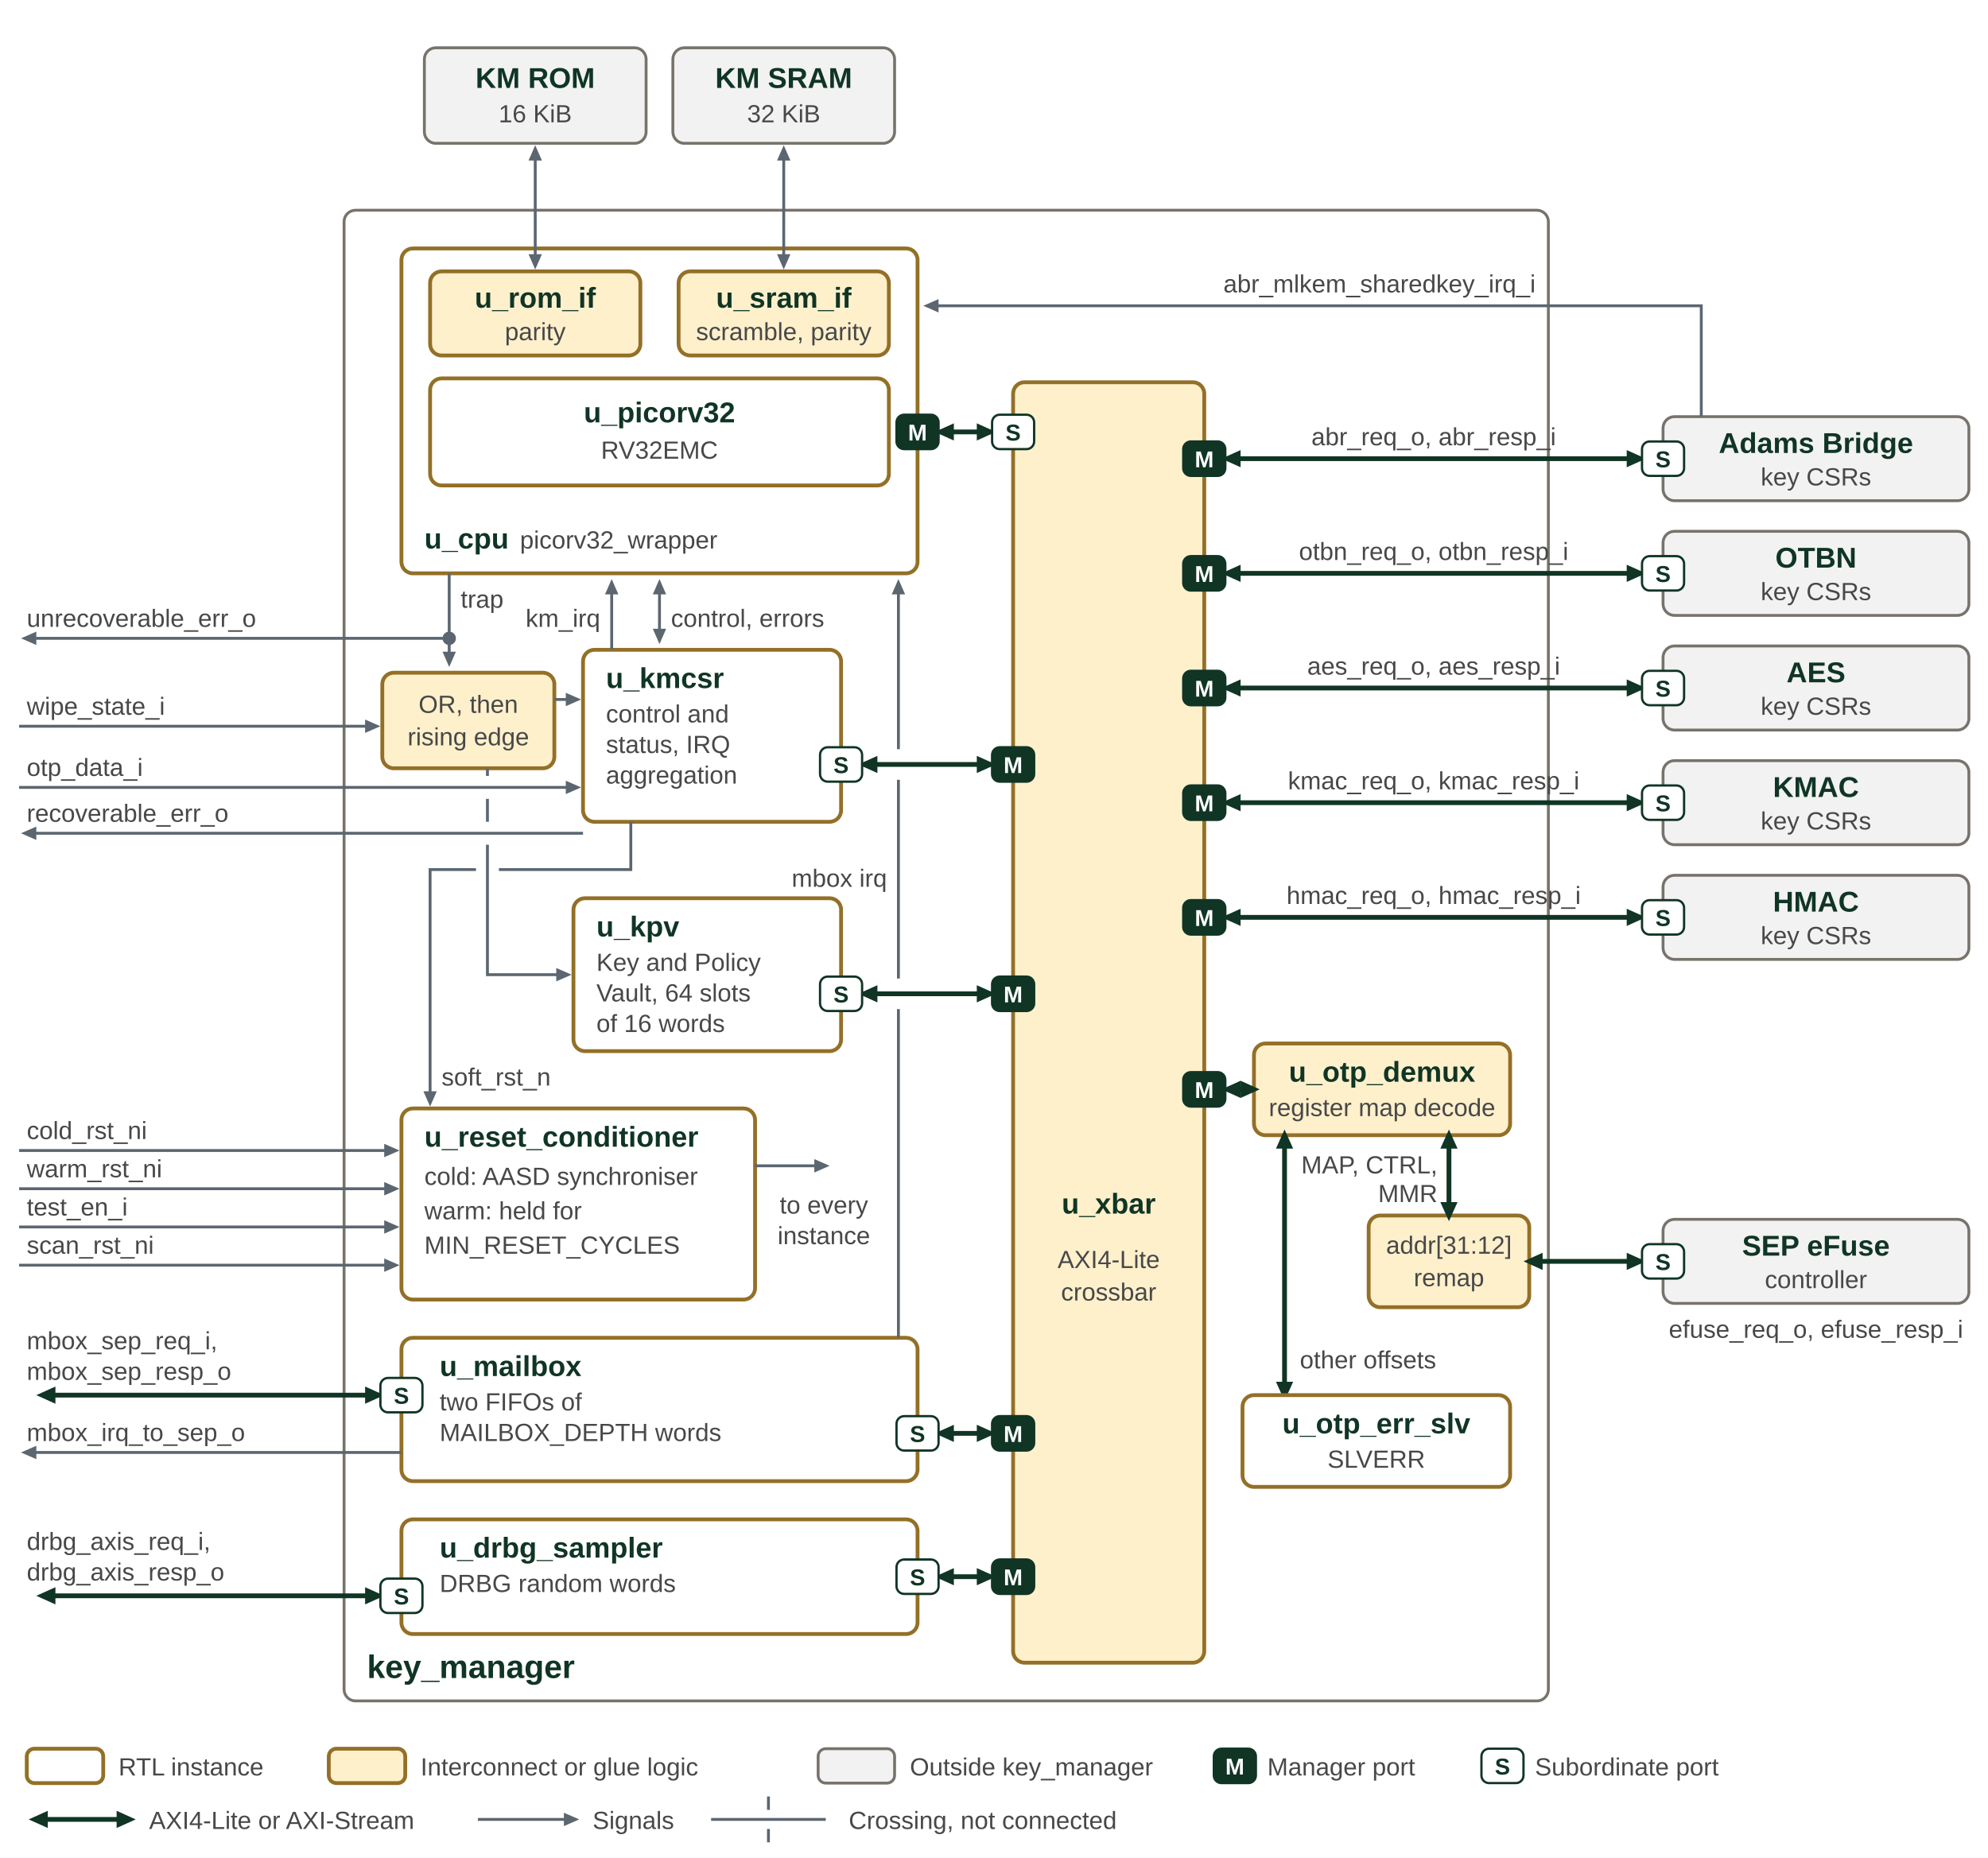
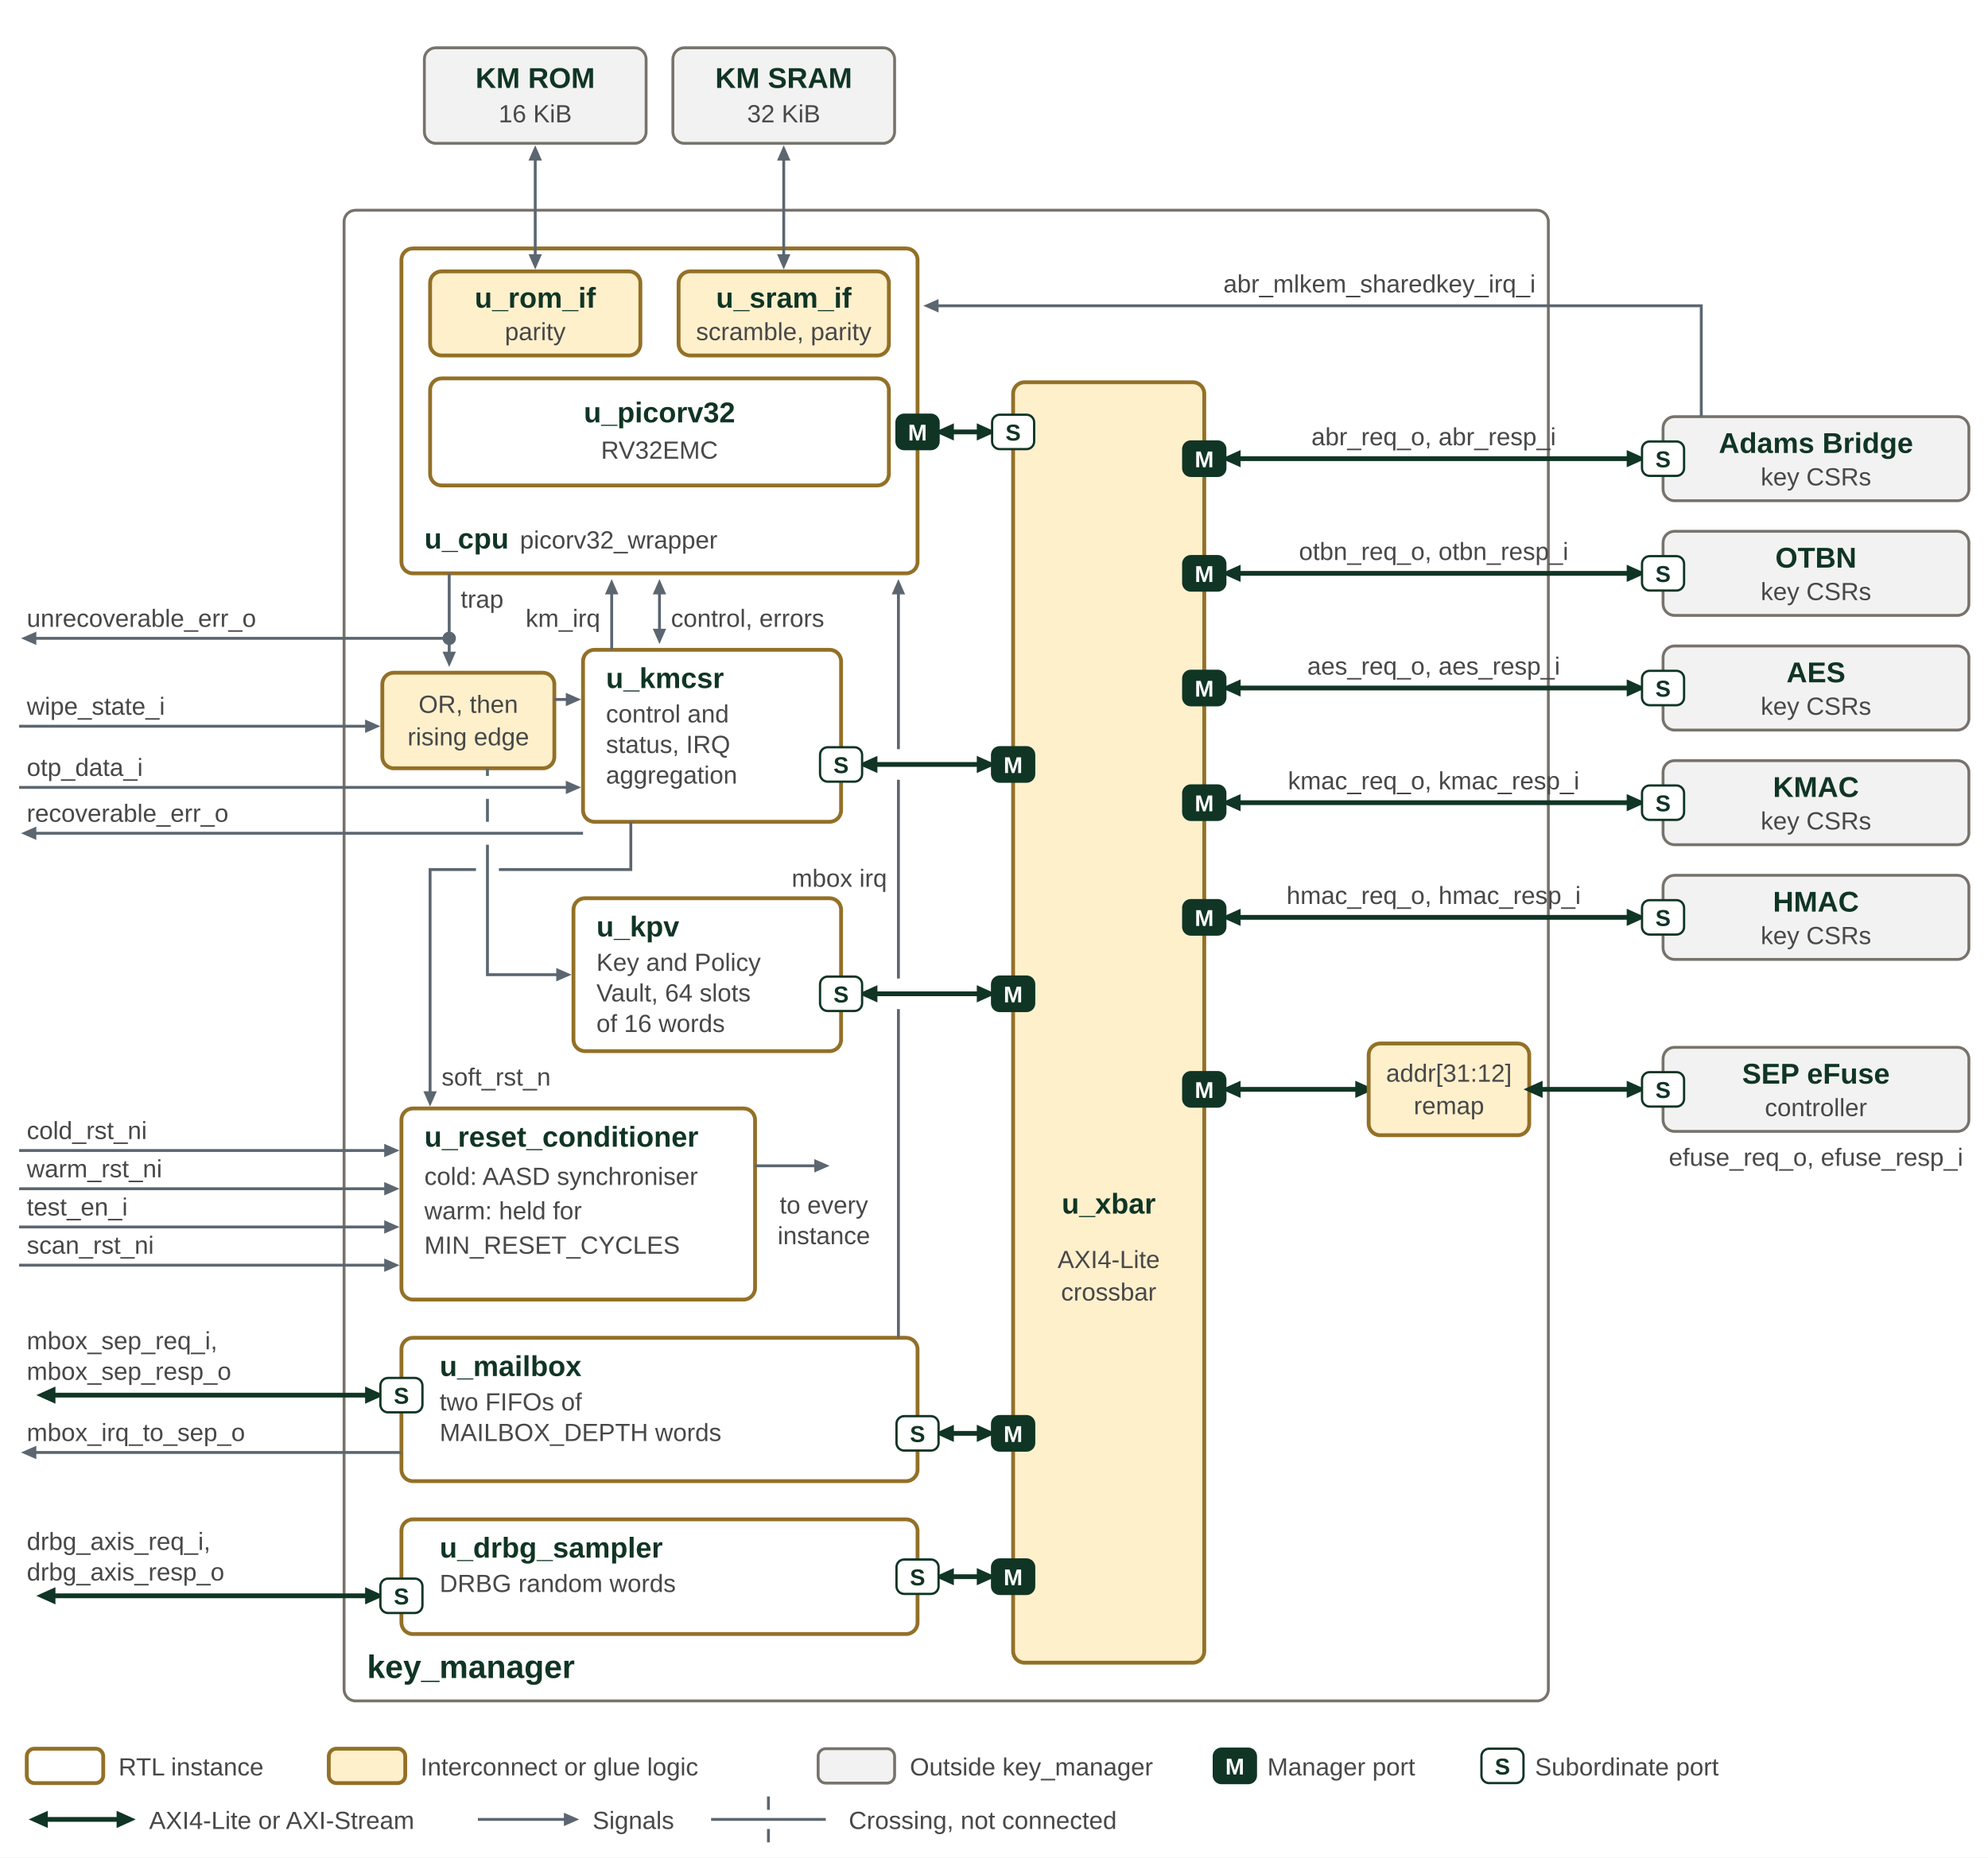
<svg xmlns="http://www.w3.org/2000/svg" width="1040" height="972" viewBox="0 0 1040 972" role="img" aria-labelledby="title desc">
  <defs>
    <marker id="ae" markerUnits="userSpaceOnUse" markerWidth="10" markerHeight="9" refX="7" refY="4.5" orient="auto">
      <path d="M0,0 L10,4.5 L0,9 Z" fill="#103525" />
    </marker>
    <marker id="as" markerUnits="userSpaceOnUse" markerWidth="10" markerHeight="9" refX="3" refY="4.5" orient="auto">
      <path d="M10,0 L0,4.5 L10,9 Z" fill="#103525" />
    </marker>
    <marker id="ge" markerUnits="userSpaceOnUse" markerWidth="8" markerHeight="7" refX="5" refY="3.5" orient="auto">
      <path d="M0,0 L8,3.5 L0,7 Z" fill="#5b6670" />
    </marker>
    <marker id="gs" markerUnits="userSpaceOnUse" markerWidth="8" markerHeight="7" refX="3" refY="3.5" orient="auto">
      <path d="M8,0 L0,3.5 L8,7 Z" fill="#5b6670" />
    </marker>
    <marker id="je" markerUnits="userSpaceOnUse" markerWidth="8" markerHeight="7" refX="5" refY="3.5" orient="auto">
      <path d="M0,0 L8,3.5 L0,7 Z" fill="#42759b" />
    </marker>
    <marker id="js" markerUnits="userSpaceOnUse" markerWidth="8" markerHeight="7" refX="3" refY="3.5" orient="auto">
      <path d="M8,0 L0,3.5 L8,7 Z" fill="#42759b" />
    </marker>
    <marker id="m-smu" markerUnits="userSpaceOnUse" markerWidth="8" markerHeight="7" refX="5" refY="3.5" orient="auto">
      <path d="M0,0 L8,3.5 L0,7 Z" fill="#103525" />
    </marker>
    <marker id="m-ref" markerUnits="userSpaceOnUse" markerWidth="8" markerHeight="7" refX="5" refY="3.5" orient="auto">
      <path d="M0,0 L8,3.5 L0,7 Z" fill="#2f7f79" />
    </marker>
    <marker id="m-per" markerUnits="userSpaceOnUse" markerWidth="8" markerHeight="7" refX="5" refY="3.5" orient="auto">
      <path d="M0,0 L8,3.5 L0,7 Z" fill="#937027" />
    </marker>
    <marker id="m-tel" markerUnits="userSpaceOnUse" markerWidth="8" markerHeight="7" refX="5" refY="3.5" orient="auto">
      <path d="M0,0 L8,3.5 L0,7 Z" fill="#664488" />
    </marker>
    <marker id="m-wdt" markerUnits="userSpaceOnUse" markerWidth="8" markerHeight="7" refX="5" refY="3.5" orient="auto">
      <path d="M0,0 L8,3.5 L0,7 Z" fill="#77736b" />
    </marker>
    <marker id="m-rosc" markerUnits="userSpaceOnUse" markerWidth="8" markerHeight="7" refX="5" refY="3.5" orient="auto">
      <path d="M0,0 L8,3.5 L0,7 Z" fill="#336633" />
    </marker>
    <marker id="m-jtag" markerUnits="userSpaceOnUse" markerWidth="8" markerHeight="7" refX="5" refY="3.5" orient="auto">
      <path d="M0,0 L8,3.5 L0,7 Z" fill="#42759b" />
    </marker>
    <marker id="m-spi" markerUnits="userSpaceOnUse" markerWidth="8" markerHeight="7" refX="5" refY="3.5" orient="auto">
      <path d="M0,0 L8,3.5 L0,7 Z" fill="#5b6670" />
    </marker>
    <marker id="m-slate" markerUnits="userSpaceOnUse" markerWidth="8" markerHeight="7" refX="5" refY="3.5" orient="auto">
      <path d="M0,0 L8,3.5 L0,7 Z" fill="#5b6670" />
    </marker>
    <marker id="m-pg" markerUnits="userSpaceOnUse" markerWidth="8" markerHeight="7" refX="5" refY="3.5" orient="auto">
      <path d="M0,0 L8,3.5 L0,7 Z" fill="#336633" />
    </marker>
    <style>
text { font-family: Arial, sans-serif; font-size: 15px; fill: #484848; }
.t { fill: #484848; }
.b { font-size: 17px; font-weight: bold; fill: #103525; }
.bs { font-size: 15px; font-weight: bold; fill: #103525; }
.h { font-size: 22px; font-weight: bold; fill: #103525; }
.s { font-size: 13px; fill: #484848; }
.si { font-size: 13px; font-style: italic; fill: #484848; }
.pmt { font-size: 12px; font-weight: bold; fill: #ffffff; }
.pst { font-size: 12px; font-weight: bold; fill: #103525; }
.pjt { font-size: 12px; font-weight: bold; fill: #1d4b6e; }
.pct { font-size: 12px; font-weight: bold; fill: #1f5c57; }
.pm { fill: #103525; stroke: #103525; stroke-width: 1.2; }
.ps { fill: #ffffff; stroke: #103525; stroke-width: 1.2; }
.pj { fill: #e8f3ff; stroke: #42759b; stroke-width: 1.2; }
.pc { fill: #d9f0ee; stroke: #2f7f79; stroke-width: 1.2; }
.smu { fill: #ffffff; stroke: #77736b; stroke-width: 1.5; }
.network { fill: #e8f0e8; stroke: #336633; stroke-width: 2; }
.fabric { fill: #fff0cc; stroke: #937027; stroke-width: 2; }
.core { fill: #ffffff; stroke: #937027; stroke-width: 2; }
.future { fill: #ffffff; stroke: #937027; stroke-width: 2; }
.nostroke { stroke: none; }
.fut { fill: none; stroke-dasharray: 7 5; }
.opt { stroke-dasharray: 7 5; }
.hatch { fill: none; stroke: #103525; stroke-opacity: 0.16; stroke-width: 1.2; }
.external { fill: #f2f2f2; stroke: #77736b; stroke-width: 1.5; }
.axi { fill: none; stroke: #103525; stroke-width: 2.5; marker-start: url(#as); marker-end: url(#ae); }
.axio { fill: none; stroke: #103525; stroke-width: 2.5; stroke-dasharray: 8 5; marker-start: url(#as); marker-end: url(#ae); }
.sig { fill: none; stroke: #5b6670; stroke-width: 1.5; marker-start: url(#gs); marker-end: url(#ge); }
.sigo { fill: none; stroke: #5b6670; stroke-width: 1.5; marker-end: url(#ge); }
.jtag { fill: none; stroke: #42759b; stroke-width: 1.8; marker-end: url(#je); }
.jtagb { fill: none; stroke: #42759b; stroke-width: 1.8; marker-start: url(#js); marker-end: url(#je); }
.sigplain { fill: none; stroke: #5b6670; stroke-width: 1.5; }
.n-smu { fill: none; stroke: #103525; stroke-width: 2.5; }
.a-smu { fill: none; stroke: #103525; stroke-width: 2.5; marker-end: url(#m-smu); }
.n-ref { fill: none; stroke: #2f7f79; stroke-width: 1.8; }
.a-ref { fill: none; stroke: #2f7f79; stroke-width: 1.8; marker-end: url(#m-ref); }
.n-per { fill: none; stroke: #937027; stroke-width: 1.8; }
.a-per { fill: none; stroke: #937027; stroke-width: 1.8; marker-end: url(#m-per); }
.n-tel { fill: none; stroke: #664488; stroke-width: 1.8; }
.a-tel { fill: none; stroke: #664488; stroke-width: 1.8; marker-end: url(#m-tel); }
.n-wdt { fill: none; stroke: #77736b; stroke-width: 1.8; }
.a-wdt { fill: none; stroke: #77736b; stroke-width: 1.8; marker-end: url(#m-wdt); }
.n-rosc { fill: none; stroke: #336633; stroke-width: 1.8; }
.a-rosc { fill: none; stroke: #336633; stroke-width: 1.8; marker-end: url(#m-rosc); }
.n-jtag { fill: none; stroke: #42759b; stroke-width: 1.8; }
.a-jtag { fill: none; stroke: #42759b; stroke-width: 1.8; marker-end: url(#m-jtag); }
.n-spi { fill: none; stroke: #5b6670; stroke-width: 1.8; }
.a-spi { fill: none; stroke: #5b6670; stroke-width: 1.8; marker-end: url(#m-spi); }
.n-slate { fill: none; stroke: #5b6670; stroke-width: 1.8; }
.a-slate { fill: none; stroke: #5b6670; stroke-width: 1.8; marker-end: url(#m-slate); }
.n-pg { fill: none; stroke: #336633; stroke-width: 1.8; }
.a-pg { fill: none; stroke: #336633; stroke-width: 1.8; marker-end: url(#m-pg); }
</style>
  </defs>
  <rect width="1040" height="972" fill="#ffffff" />
  <rect class="smu" x="180" y="110" width="630" height="780" rx="6" />
  <text class="b" x="192" y="878" text-anchor="start">key_manager</text>
  <rect class="external" x="222" y="25" width="116" height="50" rx="6" />
  <text class="bs" x="280" y="46" text-anchor="middle">KM ROM</text>
  <text class="s" x="280" y="64" text-anchor="middle">16 KiB</text>
  <rect class="external" x="352" y="25" width="116" height="50" rx="6" />
  <text class="bs" x="410" y="46" text-anchor="middle">KM SRAM</text>
  <text class="s" x="410" y="64" text-anchor="middle">32 KiB</text>
  <rect class="core" x="210" y="130" width="270" height="170" rx="6" />
  <rect class="fabric" x="225" y="142" width="110" height="44" rx="6" />
  <text class="bs" x="280" y="161" text-anchor="middle">u_rom_if</text>
  <text class="s" x="280" y="178" text-anchor="middle">parity</text>
  <rect class="fabric" x="355" y="142" width="110" height="44" rx="6" />
  <text class="bs" x="410" y="161" text-anchor="middle">u_sram_if</text>
  <text class="s" x="410" y="178" text-anchor="middle">scramble, parity</text>
  <rect class="core" x="225" y="198" width="240" height="56" rx="6" />
  <text class="bs" x="345" y="221" text-anchor="middle">u_picorv32</text>
  <text class="s" x="345" y="240" text-anchor="middle">RV32EMC</text>
  <text class="bs" x="222" y="287" text-anchor="start">u_cpu</text>
  <text class="s" x="272" y="287" text-anchor="start">picorv32_wrapper</text>
  <path class="sig" d="M280,79 L280,138" />
  <path class="sig" d="M410,79 L410,138" />
  <rect class="fabric" x="530" y="200" width="100" height="670" rx="6" />
  <text class="bs" x="580" y="635" text-anchor="middle">u_xbar</text>
  <text class="s" x="580" y="663.5" text-anchor="middle">AXI4-Lite</text>
  <text class="s" x="580" y="680.5" text-anchor="middle">crossbar</text>
  <path class="axi" d="M492,226 L518,226" />
  <rect class="core" x="305" y="340" width="135" height="90" rx="6" />
  <text class="bs" x="317" y="360" text-anchor="start">u_kmcsr</text>
  <text class="s" x="317" y="378" text-anchor="start">control and</text>
  <text class="s" x="317" y="394" text-anchor="start">status, IRQ</text>
  <text class="s" x="317" y="410" text-anchor="start">aggregation</text>
  <path class="axi" d="M452,400 L518,400" />
  <rect class="core" x="300" y="470" width="140" height="80" rx="6" />
  <text class="bs" x="312" y="490" text-anchor="start">u_kpv</text>
  <text class="s" x="312" y="508" text-anchor="start">Key and Policy</text>
  <text class="s" x="312" y="524" text-anchor="start">Vault, 64 slots</text>
  <text class="s" x="312" y="540" text-anchor="start">of 16 words</text>
  <path class="axi" d="M452,520 L518,520" />
  <rect class="core" x="210" y="700" width="270" height="75" rx="6" />
  <text class="bs" x="230" y="720" text-anchor="start">u_mailbox</text>
  <text class="s" x="230" y="738" text-anchor="start">two FIFOs of</text>
  <text class="s" x="230" y="754" text-anchor="start">MAILBOX_DEPTH words</text>
  <path class="axi" d="M492,750 L518,750" />
  <rect class="core" x="210" y="795" width="270" height="60" rx="6" />
  <text class="bs" x="230" y="815" text-anchor="start">u_drbg_sampler</text>
  <text class="s" x="230" y="833" text-anchor="start">DRBG random words</text>
  <path class="axi" d="M492,825 L518,825" />
  <path class="sigo" d="M320,340 L320,306" />
  <text class="s" x="314" y="328" text-anchor="end">km_irq</text>
  <path class="sig" d="M345,334 L345,306" />
  <text class="s" x="351" y="328" text-anchor="start">control, errors</text>
  <path class="sigo" d="M470,700 L470,528 M470,512 L470,408 M470,392 L470,306" />
  <text class="s" x="464" y="464" text-anchor="end">mbox irq</text>
  <rect class="fabric" x="200" y="352" width="90" height="50" rx="6" />
  <text class="s" x="245" y="373" text-anchor="middle">OR, then</text>
  <text class="s" x="245" y="390" text-anchor="middle">rising edge</text>
  <path class="sigo" d="M235,300 L235,346" />
  <text class="s" x="241" y="318" text-anchor="start">trap</text>
  <circle cx="235" cy="334" r="3.5" fill="#5b6670" />
  <path class="sigo" d="M235,334 L14,334" />
  <text class="s" x="14" y="328" text-anchor="start">unrecoverable_err_o</text>
  <path class="sigo" d="M10,380 L196,380" />
  <text class="s" x="14" y="374" text-anchor="start">wipe_state_i</text>
  <path class="sigo" d="M290,366 L301,366" />
  <path class="sigo" d="M255,402 L255,406 M255,418 L255,430 M255,442 L255,510 L296,510" />
  <path class="sigo" d="M10,412 L301,412" />
  <text class="s" x="14" y="406" text-anchor="start">otp_data_i</text>
  <path class="sigo" d="M305,436 L14,436" />
  <text class="s" x="14" y="430" text-anchor="start">recoverable_err_o</text>
  <rect class="core" x="210" y="580" width="185" height="100" rx="6" />
  <text class="bs" x="222" y="600" text-anchor="start">u_reset_conditioner</text>
  <text class="s" x="222" y="620" text-anchor="start">cold: AASD synchroniser</text>
  <text class="s" x="222" y="638" text-anchor="start">warm: held for</text>
  <text class="s" x="222" y="656" text-anchor="start">MIN_RESET_CYCLES</text>
  <path class="sigo" d="M10,602 L206,602" />
  <text class="s" x="14" y="596" text-anchor="start">cold_rst_ni</text>
  <path class="sigo" d="M10,622 L206,622" />
  <text class="s" x="14" y="616" text-anchor="start">warm_rst_ni</text>
  <path class="sigo" d="M10,642 L206,642" />
  <text class="s" x="14" y="636" text-anchor="start">test_en_i</text>
  <path class="sigo" d="M10,662 L206,662" />
  <text class="s" x="14" y="656" text-anchor="start">scan_rst_ni</text>
  <path class="sigo" d="M330,430 L330,455 L261,455 M249,455 L225,455 L225,576" />
  <text class="s" x="231" y="568" text-anchor="start">soft_rst_n</text>
  <path class="sigo" d="M395,610 L431,610" />
  <text class="s" x="431" y="635" text-anchor="middle">to every</text>
  <text class="s" x="431" y="651" text-anchor="middle">instance</text>
  <path class="axi" d="M22,730 L198,730" />
  <text class="s" x="14" y="706" text-anchor="start">mbox_sep_req_i,</text>
  <text class="s" x="14" y="722" text-anchor="start">mbox_sep_resp_o</text>
  <path class="sigo" d="M210,760 L14,760" />
  <text class="s" x="14" y="754" text-anchor="start">mbox_irq_to_sep_o</text>
  <path class="axi" d="M22,835 L198,835" />
  <text class="s" x="14" y="811" text-anchor="start">drbg_axis_req_i,</text>
  <text class="s" x="14" y="827" text-anchor="start">drbg_axis_resp_o</text>
  <rect class="external" x="870" y="218" width="160" height="44" rx="6" />
  <text class="bs" x="950" y="237" text-anchor="middle">Adams Bridge</text>
  <text class="s" x="950" y="254" text-anchor="middle">key CSRs</text>
  <path class="axi" d="M642,240 L858,240" />
  <text class="s" x="750" y="233" text-anchor="middle">abr_req_o, abr_resp_i</text>
  <rect class="external" x="870" y="278" width="160" height="44" rx="6" />
  <text class="bs" x="950" y="297" text-anchor="middle">OTBN</text>
  <text class="s" x="950" y="314" text-anchor="middle">key CSRs</text>
  <path class="axi" d="M642,300 L858,300" />
  <text class="s" x="750" y="293" text-anchor="middle">otbn_req_o, otbn_resp_i</text>
  <rect class="external" x="870" y="338" width="160" height="44" rx="6" />
  <text class="bs" x="950" y="357" text-anchor="middle">AES</text>
  <text class="s" x="950" y="374" text-anchor="middle">key CSRs</text>
  <path class="axi" d="M642,360 L858,360" />
  <text class="s" x="750" y="353" text-anchor="middle">aes_req_o, aes_resp_i</text>
  <rect class="external" x="870" y="398" width="160" height="44" rx="6" />
  <text class="bs" x="950" y="417" text-anchor="middle">KMAC</text>
  <text class="s" x="950" y="434" text-anchor="middle">key CSRs</text>
  <path class="axi" d="M642,420 L858,420" />
  <text class="s" x="750" y="413" text-anchor="middle">kmac_req_o, kmac_resp_i</text>
  <rect class="external" x="870" y="458" width="160" height="44" rx="6" />
  <text class="bs" x="950" y="477" text-anchor="middle">HMAC</text>
  <text class="s" x="950" y="494" text-anchor="middle">key CSRs</text>
  <path class="axi" d="M642,480 L858,480" />
  <text class="s" x="750" y="473" text-anchor="middle">hmac_req_o, hmac_resp_i</text>
-   <rect class="fabric" x="656" y="546" width="134" height="48" rx="6" />
-   <text class="bs" x="723" y="566" text-anchor="middle">u_otp_demux</text>
-   <text class="s" x="723" y="584" text-anchor="middle">register map decode</text>
-   <path class="axi" d="M642,570 L656,570" />
-   <rect class="fabric" x="716" y="636" width="84" height="48" rx="6" />
-   <text class="s" x="758" y="656" text-anchor="middle">addr[31:12]</text>
-   <text class="s" x="758" y="673" text-anchor="middle">remap</text>
-   <path class="axi" d="M758,594 L758,636" />
-   <path class="axi" d="M800,660 L858,660" />
-   <rect class="external" x="870" y="638" width="160" height="44" rx="6" />
-   <text class="bs" x="950" y="657" text-anchor="middle">SEP eFuse</text>
-   <text class="s" x="950" y="674" text-anchor="middle">controller</text>
-   <text class="s" x="950" y="700" text-anchor="middle">efuse_req_o, efuse_resp_i</text>
-   <text class="s" x="752" y="614" text-anchor="end">MAP, CTRL,</text>
-   <text class="s" x="752" y="629" text-anchor="end">MMR</text>
-   <path class="axi" d="M672,594 L672,730" />
-   <text class="s" x="680" y="716" text-anchor="start">other offsets</text>
-   <rect class="core" x="650" y="730" width="140" height="48" rx="6" />
-   <text class="bs" x="720" y="750" text-anchor="middle">u_otp_err_slv</text>
-   <text class="s" x="720" y="768" text-anchor="middle">SLVERR</text>
+   <path class="axi" d="M642,570 L716,570" />
+   <rect class="fabric" x="716" y="546" width="84" height="48" rx="6" />
+   <text class="s" x="758" y="566" text-anchor="middle">addr[31:12]</text>
+   <text class="s" x="758" y="583" text-anchor="middle">remap</text>
+   <path class="axi" d="M800,570 L858,570" />
+   <rect class="external" x="870" y="548" width="160" height="44" rx="6" />
+   <text class="bs" x="950" y="567" text-anchor="middle">SEP eFuse</text>
+   <text class="s" x="950" y="584" text-anchor="middle">controller</text>
+   <text class="s" x="950" y="610" text-anchor="middle">efuse_req_o, efuse_resp_i</text>
  <path class="sigo" d="M890,218.0 L890,160 L486,160" />
  <text class="s" x="640" y="153" text-anchor="start">abr_mlkem_sharedkey_irq_i</text>
  <rect class="core" x="14" y="915" width="40" height="18" rx="4" />
  <text class="s" x="62" y="929" text-anchor="start">RTL instance</text>
  <rect class="fabric" x="172" y="915" width="40" height="18" rx="4" />
  <text class="s" x="220" y="929" text-anchor="start">Interconnect or glue logic</text>
  <rect class="external" x="428" y="915" width="40" height="18" rx="4" />
  <text class="s" x="476" y="929" text-anchor="start">Outside key_manager</text>
  <text class="s" x="663" y="929" text-anchor="start">Manager port</text>
  <text class="s" x="803" y="929" text-anchor="start">Subordinate port</text>
  <path class="axi" d="M18,952 L68,952" />
  <text class="s" x="78" y="957" text-anchor="start">AXI4-Lite or AXI-Stream</text>
  <path class="sigo" d="M250,952 L300,952" />
  <text class="s" x="310" y="957" text-anchor="start">Signals</text>
  <path class="sigplain" d="M402,940 L402,947 M402,957 L402,964" />
  <path class="sigplain" d="M372,952 L432,952" />
  <text class="s" x="444" y="957" text-anchor="start">Crossing, not connected</text>
  <rect class="pm" x="469.0" y="217.0" width="22" height="18" rx="4" />
  <text class="pmt" x="480" y="230.5" text-anchor="middle">M</text>
  <rect class="ps" x="519.0" y="217.0" width="22" height="18" rx="4" />
  <text class="pst" x="530" y="230.5" text-anchor="middle">S</text>
  <rect class="ps" x="429.0" y="391.0" width="22" height="18" rx="4" />
  <text class="pst" x="440" y="404.5" text-anchor="middle">S</text>
  <rect class="pm" x="519.0" y="391.0" width="22" height="18" rx="4" />
  <text class="pmt" x="530" y="404.5" text-anchor="middle">M</text>
  <rect class="ps" x="429.0" y="511.0" width="22" height="18" rx="4" />
  <text class="pst" x="440" y="524.5" text-anchor="middle">S</text>
  <rect class="pm" x="519.0" y="511.0" width="22" height="18" rx="4" />
  <text class="pmt" x="530" y="524.5" text-anchor="middle">M</text>
  <rect class="ps" x="469.0" y="741.0" width="22" height="18" rx="4" />
  <text class="pst" x="480" y="754.5" text-anchor="middle">S</text>
  <rect class="pm" x="519.0" y="741.0" width="22" height="18" rx="4" />
  <text class="pmt" x="530" y="754.5" text-anchor="middle">M</text>
  <rect class="ps" x="469.0" y="816.0" width="22" height="18" rx="4" />
  <text class="pst" x="480" y="829.5" text-anchor="middle">S</text>
  <rect class="pm" x="519.0" y="816.0" width="22" height="18" rx="4" />
  <text class="pmt" x="530" y="829.5" text-anchor="middle">M</text>
  <rect class="ps" x="199.0" y="721.0" width="22" height="18" rx="4" />
  <text class="pst" x="210" y="734.5" text-anchor="middle">S</text>
  <rect class="ps" x="199.0" y="826.0" width="22" height="18" rx="4" />
  <text class="pst" x="210" y="839.5" text-anchor="middle">S</text>
  <rect class="pm" x="619.0" y="231.0" width="22" height="18" rx="4" />
  <text class="pmt" x="630" y="244.5" text-anchor="middle">M</text>
  <rect class="ps" x="859.0" y="231.0" width="22" height="18" rx="4" />
  <text class="pst" x="870" y="244.5" text-anchor="middle">S</text>
  <rect class="pm" x="619.0" y="291.0" width="22" height="18" rx="4" />
  <text class="pmt" x="630" y="304.5" text-anchor="middle">M</text>
  <rect class="ps" x="859.0" y="291.0" width="22" height="18" rx="4" />
  <text class="pst" x="870" y="304.5" text-anchor="middle">S</text>
  <rect class="pm" x="619.0" y="351.0" width="22" height="18" rx="4" />
  <text class="pmt" x="630" y="364.5" text-anchor="middle">M</text>
  <rect class="ps" x="859.0" y="351.0" width="22" height="18" rx="4" />
  <text class="pst" x="870" y="364.5" text-anchor="middle">S</text>
  <rect class="pm" x="619.0" y="411.0" width="22" height="18" rx="4" />
  <text class="pmt" x="630" y="424.5" text-anchor="middle">M</text>
  <rect class="ps" x="859.0" y="411.0" width="22" height="18" rx="4" />
  <text class="pst" x="870" y="424.5" text-anchor="middle">S</text>
  <rect class="pm" x="619.0" y="471.0" width="22" height="18" rx="4" />
  <text class="pmt" x="630" y="484.5" text-anchor="middle">M</text>
  <rect class="ps" x="859.0" y="471.0" width="22" height="18" rx="4" />
  <text class="pst" x="870" y="484.5" text-anchor="middle">S</text>
  <rect class="pm" x="619.0" y="561.0" width="22" height="18" rx="4" />
  <text class="pmt" x="630" y="574.5" text-anchor="middle">M</text>
-   <rect class="ps" x="859.0" y="651.0" width="22" height="18" rx="4" />
-   <text class="pst" x="870" y="664.5" text-anchor="middle">S</text>
+   <rect class="ps" x="859.0" y="561.0" width="22" height="18" rx="4" />
+   <text class="pst" x="870" y="574.5" text-anchor="middle">S</text>
  <rect class="pm" x="635.0" y="915.0" width="22" height="18" rx="4" />
  <text class="pmt" x="646" y="928.5" text-anchor="middle">M</text>
  <rect class="ps" x="775.0" y="915.0" width="22" height="18" rx="4" />
  <text class="pst" x="786" y="928.5" text-anchor="middle">S</text>
</svg>
